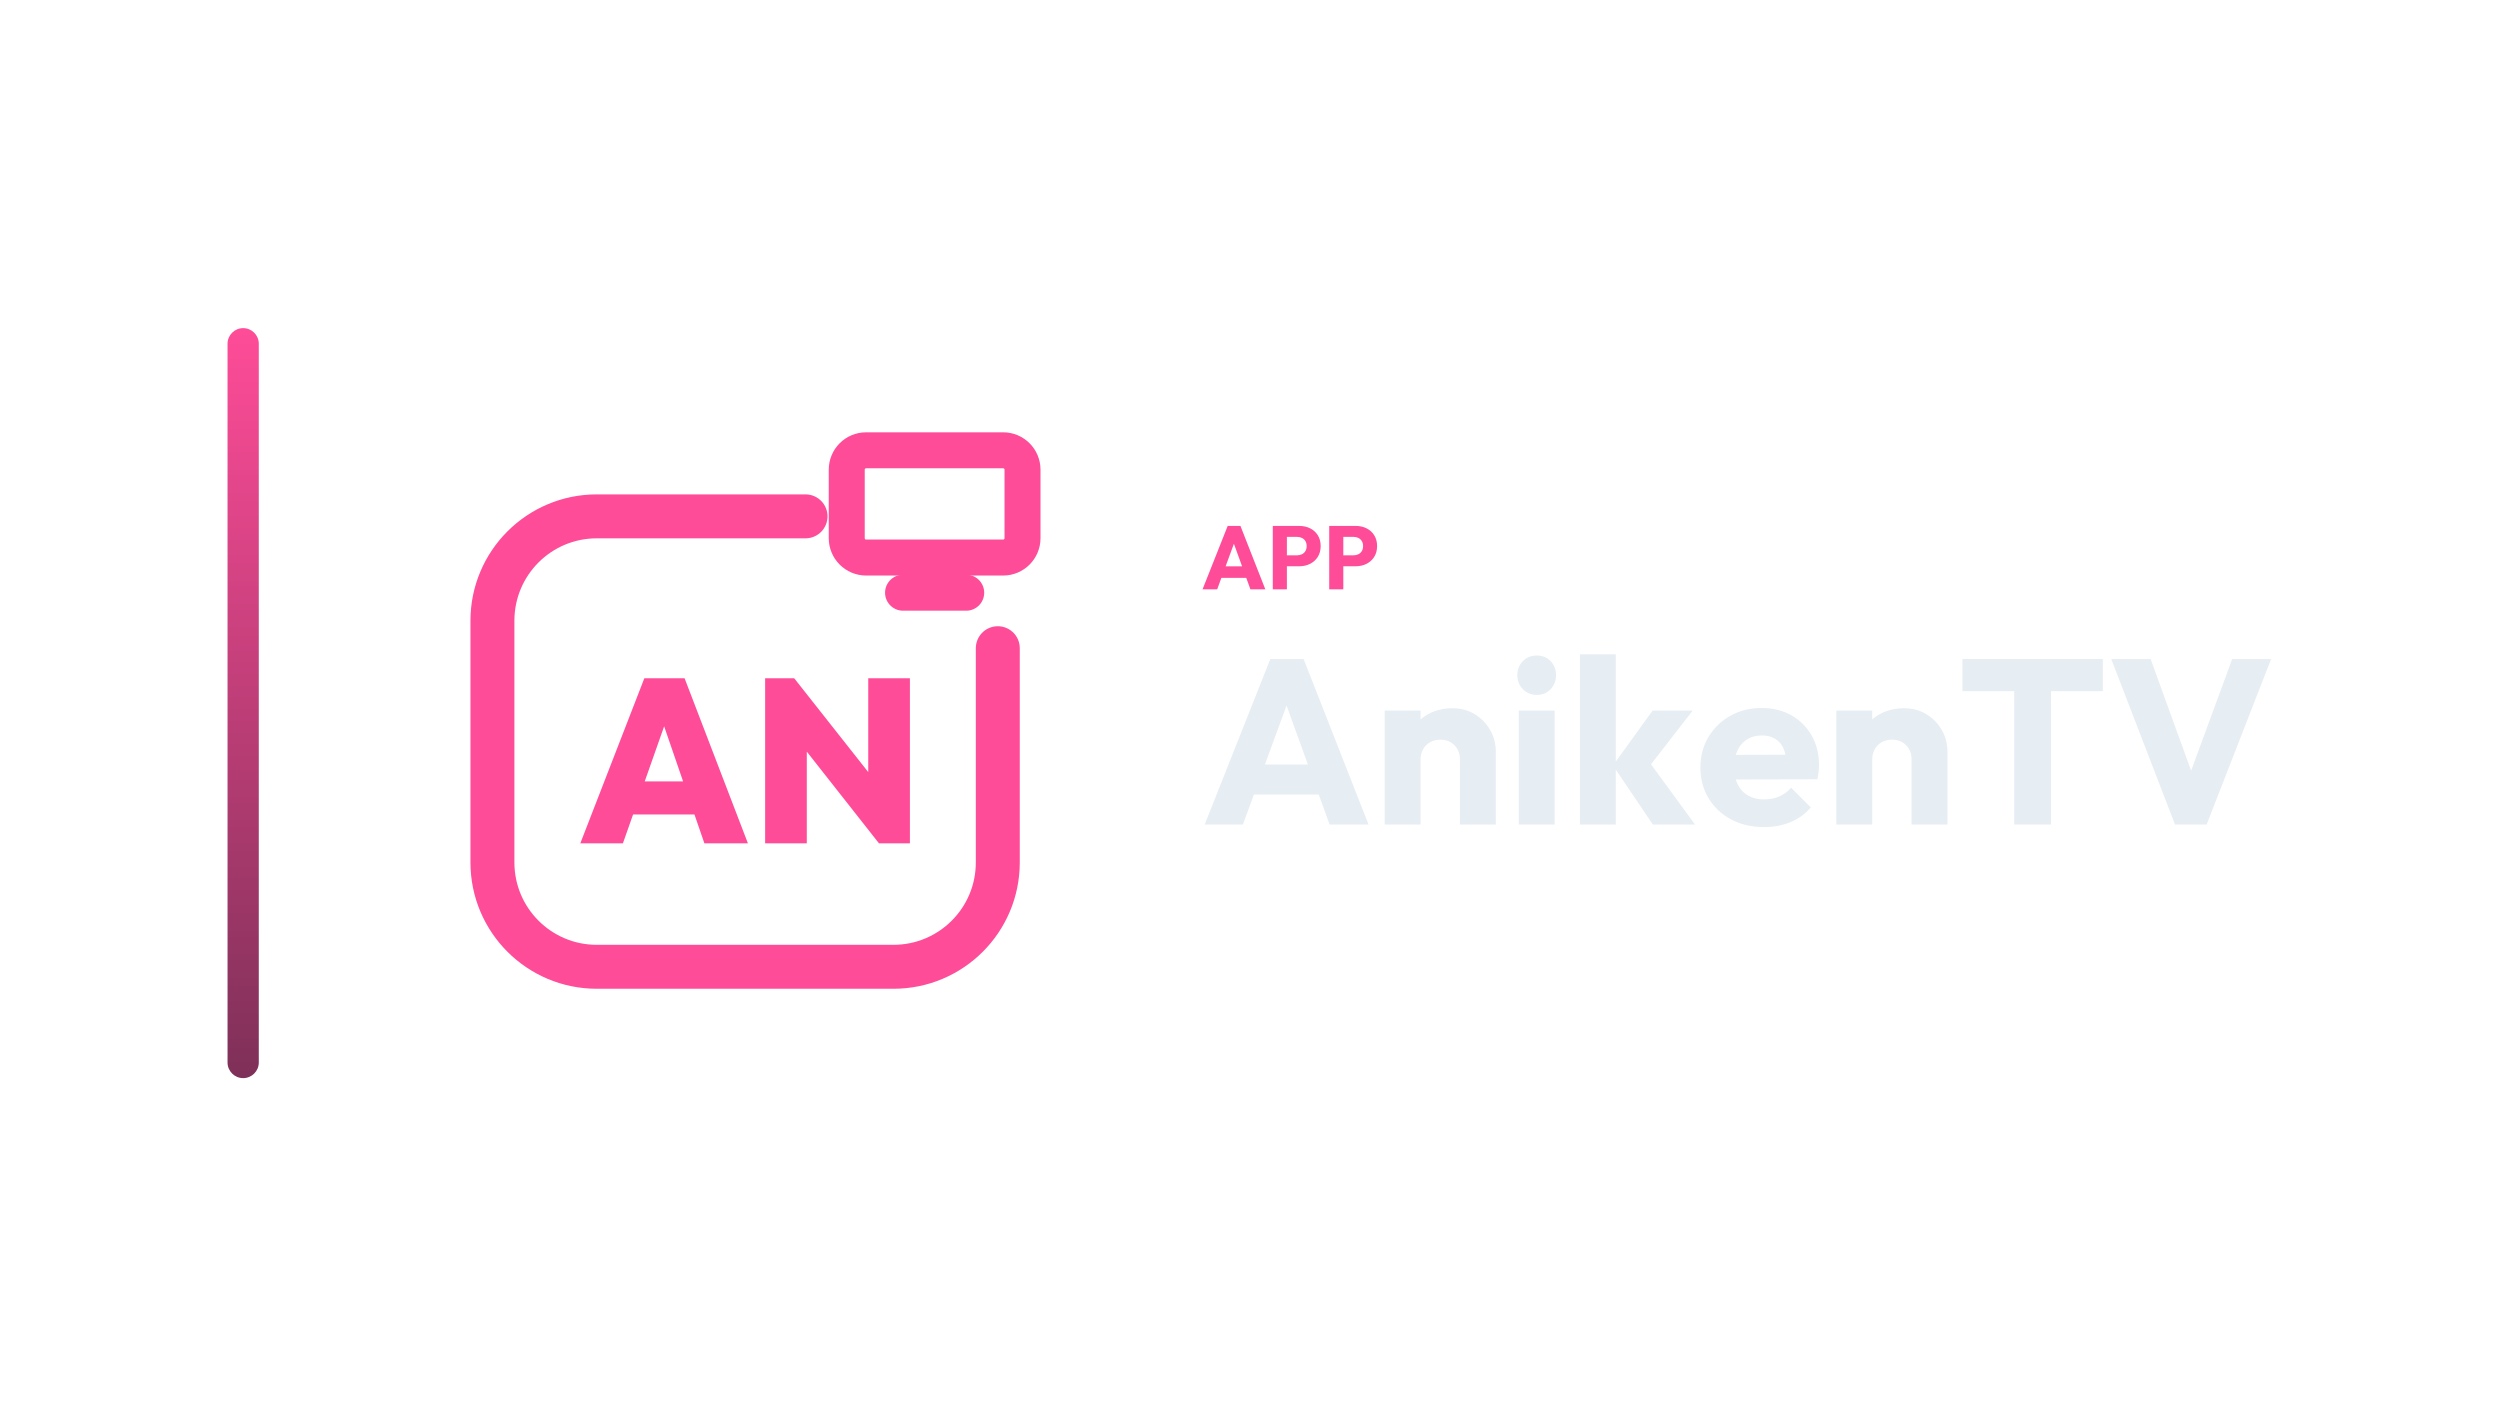
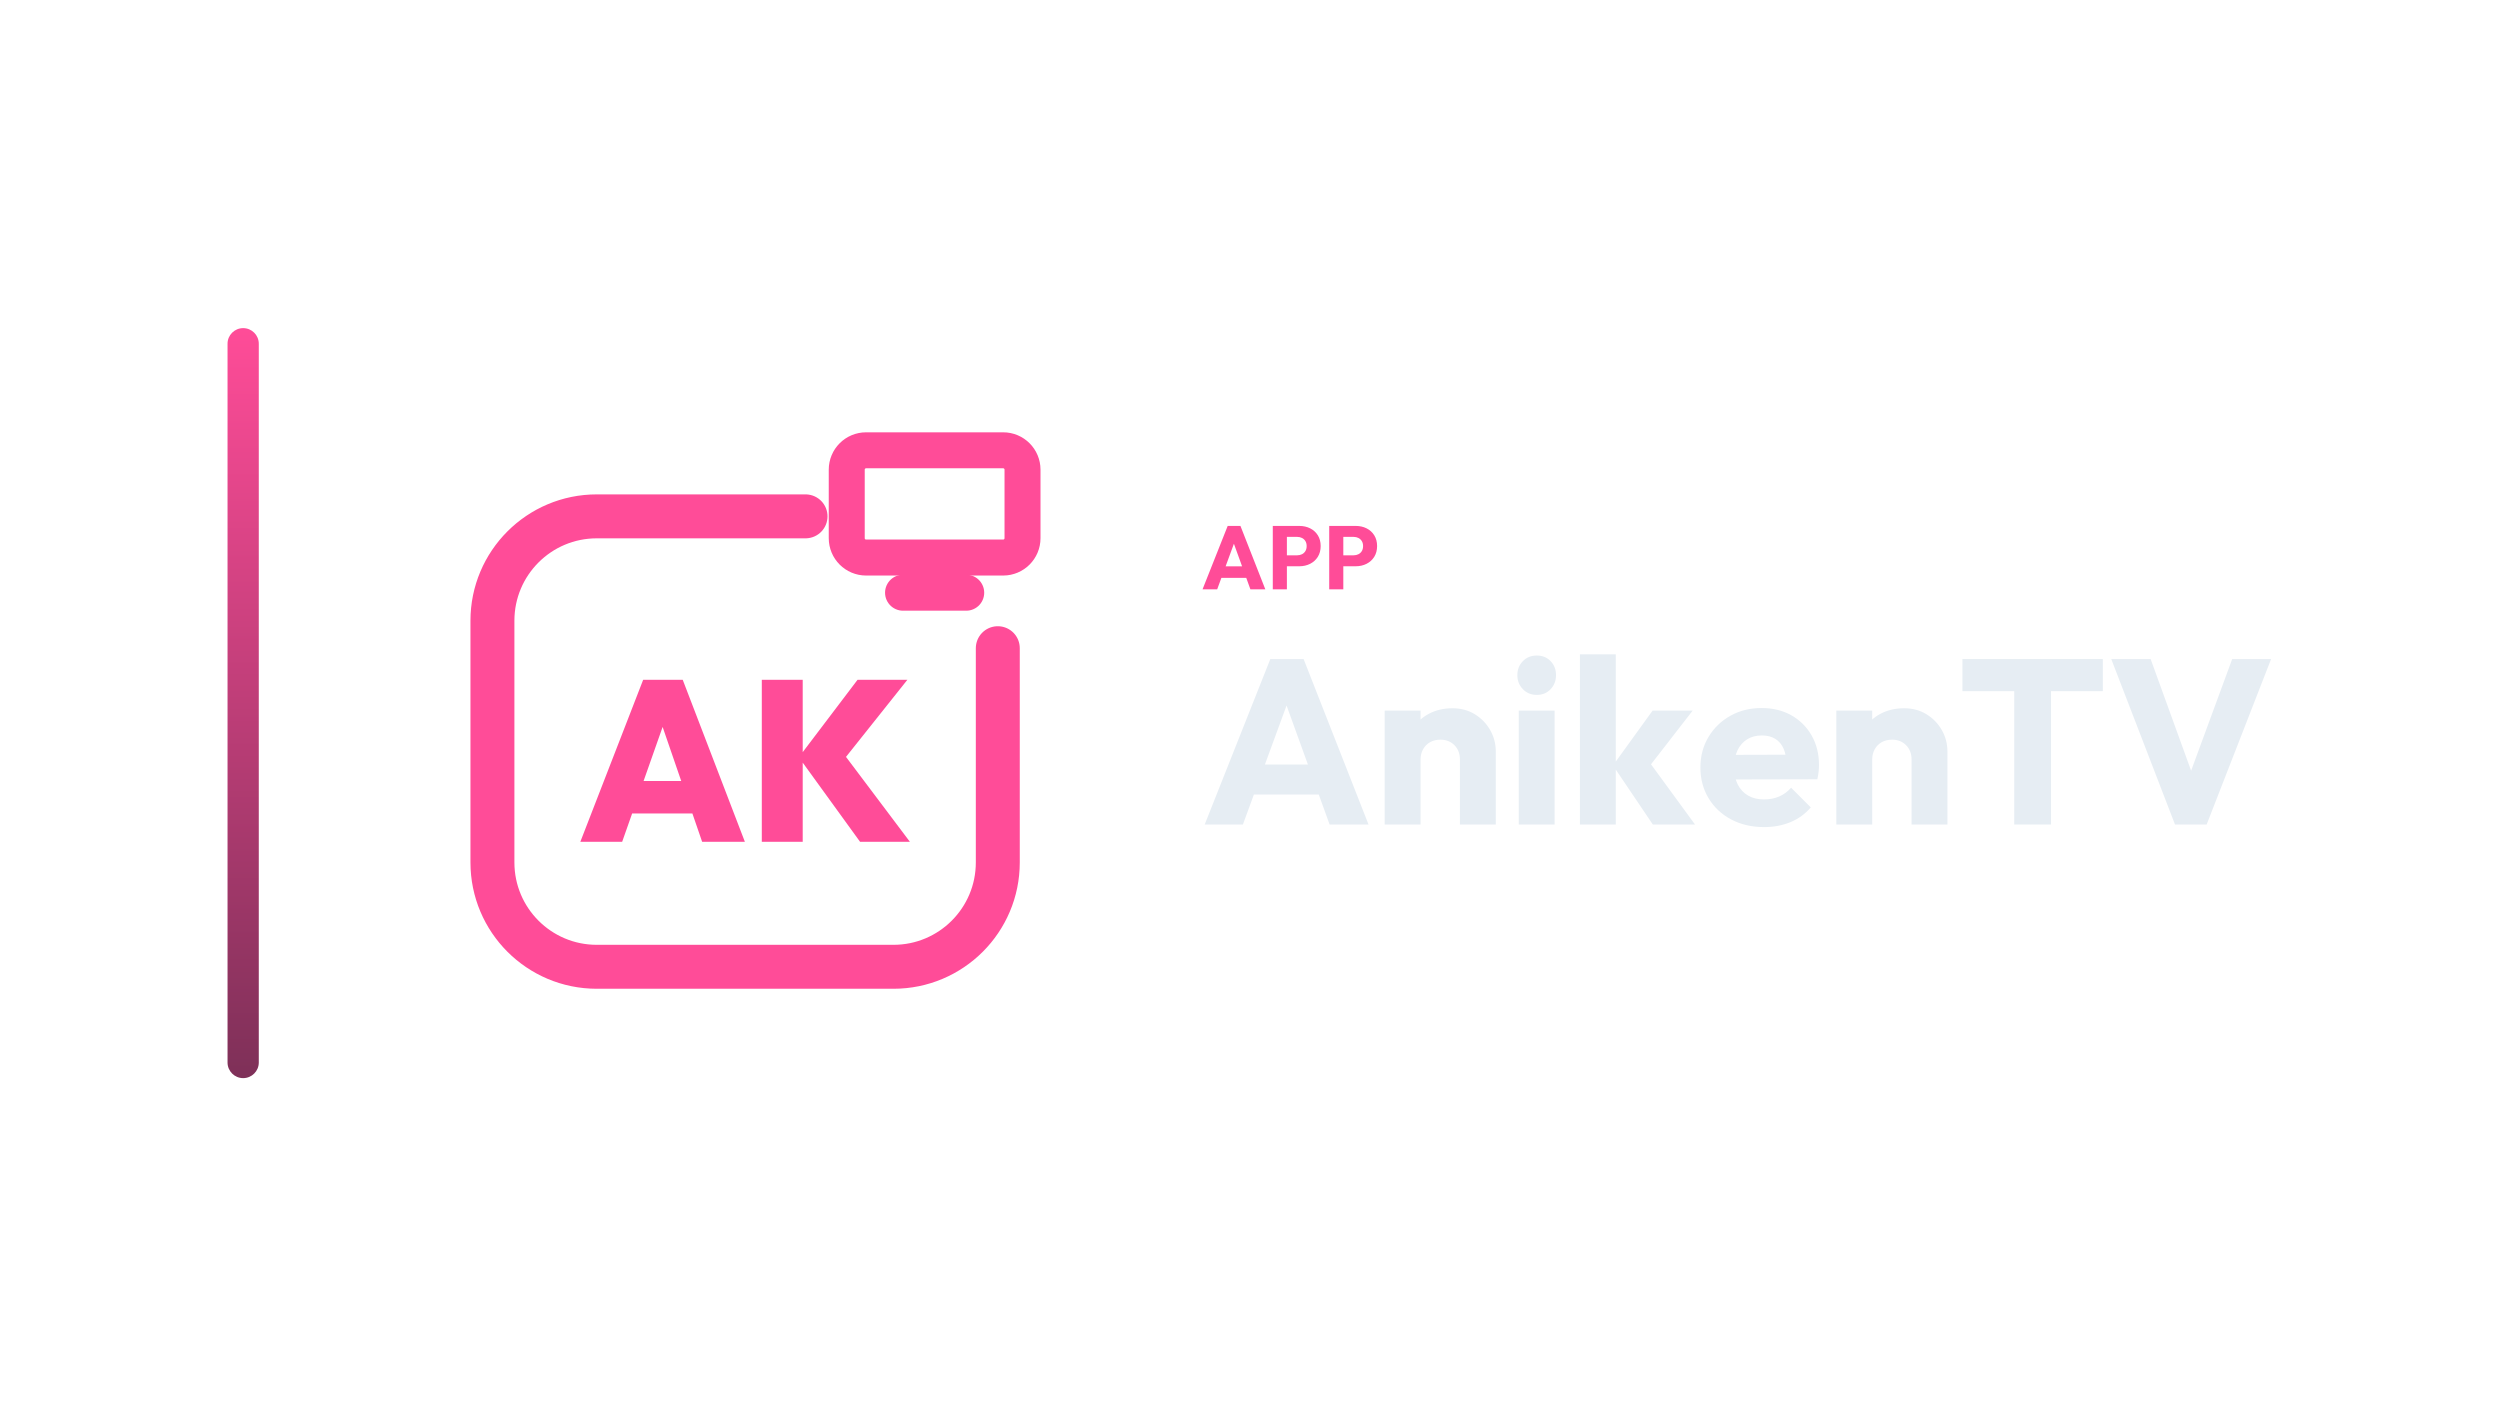
<svg xmlns="http://www.w3.org/2000/svg" width="1280" height="720" viewBox="0 0 1280 720">
  <g transform="translate(46.5,0.0)">
    <defs>
      <linearGradient id="cbRail" x1="0" y1="0" x2="0" y2="1">
        <stop offset="0%" stop-color="#FF4C98" />
        <stop offset="100%" stop-color="#7E3058" />
      </linearGradient>
    </defs>
    <rect x="70" y="168" width="16" height="384" rx="8.0" fill="url(#cbRail)" />
    <g transform="translate(155,180) scale(0.70312)">
      <path d="M 300 120 L 148 120 C 106 120 72 154 72 196 L 72 372 C 72 414 106 448 148 448 L 364 448 C 406 448 440 414 440 372 L 440 216" fill="none" stroke="#FF4C98" stroke-width="32.0" stroke-linecap="round" stroke-linejoin="round" />
      <rect x="330.0" y="71.9" width="128.0" height="78.1" rx="14.1" fill="none" stroke="#FF4C98" stroke-width="26.2" stroke-linecap="round" stroke-linejoin="round" />
      <path d="M 371.0 175.6 L 417.0 175.6" fill="none" stroke="#FF4C98" stroke-width="26.2" stroke-linecap="round" stroke-linejoin="round" />
-       <path d="M136.0 358.085 182.61 237.915H211.932L258.034 358.085H226.339L191.593 257.068H202.61L167.017 358.085ZM164.305 337.068V313.0H230.576V337.068Z" fill="#FF4C98" stroke="none" />
-       <path d="M270.576 358.085V237.915H291.763L300.915 262.492V358.085ZM353.458 358.085 283.288 268.932 291.763 237.915 362.102 327.068ZM353.458 358.085 345.661 332.831V237.915H376.0V358.085Z" fill="#FF4C98" stroke="none" />
+       <path d="M136 357.001 181.77 238.999H210.563L255.834 357.001H224.71L190.591 257.806H201.409L166.458 357.001ZM163.795 336.363V312.73H228.871V336.363Z" fill="#FF4C98" stroke="none" />
+       <path d="M339.717 357.001 295.112 295.42 337.886 238.999H374.169L325.404 300.247V289.761L376.0 357.001ZM268.15 357.001V238.999H297.942V357.001Z" fill="#FF4C98" stroke="none" />
    </g>
    <path d="M569.195 301.75 582.075 269.274H588.607L601.349 301.75H593.713L583.961 274.794H586.583L576.693 301.75ZM576.509 295.862V289.974H594.219V295.862Z" fill="#FF4C98" stroke="none" />
    <path d="M610.687 289.928V284.316H617.679Q619.013 284.316 620.117 283.764Q621.221 283.212 621.865 282.154Q622.509 281.096 622.509 279.578Q622.509 278.106 621.865 277.048Q621.221 275.99 620.117 275.438Q619.013 274.886 617.679 274.886H610.687V269.274H618.737Q621.819 269.274 624.303 270.516Q626.787 271.758 628.236 274.081Q629.685 276.404 629.685 279.578Q629.685 282.752 628.236 285.075Q626.787 287.398 624.303 288.663Q621.819 289.928 618.737 289.928ZM605.167 301.75V269.274H612.389V301.75Z" fill="#FF4C98" stroke="none" />
    <path d="M639.575 289.928V284.316H646.567Q647.901 284.316 649.005 283.764Q650.109 283.212 650.753 282.154Q651.397 281.096 651.397 279.578Q651.397 278.106 650.753 277.048Q650.109 275.99 649.005 275.438Q647.901 274.886 646.567 274.886H639.575V269.274H647.625Q650.707 269.274 653.191 270.516Q655.675 271.758 657.124 274.081Q658.573 276.404 658.573 279.578Q658.573 282.752 657.124 285.075Q655.675 287.398 653.191 288.663Q650.707 289.928 647.625 289.928ZM634.055 301.75V269.274H641.277V301.75Z" fill="#FF4C98" stroke="none" />
    <path d="M570.305 422.15 603.905 337.43H620.945L654.185 422.15H634.265L608.825 351.83H615.665L589.865 422.15ZM589.385 406.79V391.43H635.585V406.79Z" fill="#E6EDF3" stroke="none" />
    <path d="M700.985 422.15V388.91Q700.985 384.35 698.165 381.53Q695.345 378.71 691.025 378.71Q688.025 378.71 685.745 379.97Q683.465 381.23 682.145 383.57Q680.825 385.91 680.825 388.91L673.745 385.43Q673.745 378.59 676.745 373.43Q679.745 368.27 685.085 365.45Q690.425 362.63 697.145 362.63Q703.625 362.63 708.605 365.69Q713.585 368.75 716.465 373.79Q719.345 378.83 719.345 384.83V422.15ZM662.465 422.15V363.83H680.825V422.15Z" fill="#E6EDF3" stroke="none" />
    <path d="M731.105 422.15V363.83H749.465V422.15ZM740.345 355.79Q736.025 355.79 733.205 352.85Q730.385 349.91 730.385 345.71Q730.385 341.39 733.205 338.51Q736.025 335.63 740.345 335.63Q744.665 335.63 747.425 338.51Q750.185 341.39 750.185 345.71Q750.185 349.91 747.425 352.85Q744.665 355.79 740.345 355.79Z" fill="#E6EDF3" stroke="none" />
    <path d="M799.745 422.15 779.345 391.91 799.625 363.83H820.145L795.665 395.39L796.265 387.83L821.345 422.15ZM762.425 422.15V335.03H780.785V422.15Z" fill="#E6EDF3" stroke="none" />
    <path d="M856.745 423.47Q847.265 423.47 839.885 419.57Q832.505 415.67 828.305 408.71Q824.105 401.75 824.105 392.99Q824.105 384.23 828.245 377.33Q832.385 370.43 839.465 366.47Q846.545 362.51 855.425 362.51Q864.065 362.51 870.665 366.23Q877.265 369.95 881.045 376.55Q884.825 383.15 884.825 391.67Q884.825 393.23 884.645 394.97Q884.465 396.71 883.985 398.99L833.705 399.11V386.51L876.185 386.39L868.265 391.67Q868.145 386.63 866.705 383.33Q865.265 380.03 862.445 378.29Q859.625 376.55 855.545 376.55Q851.225 376.55 848.045 378.53Q844.865 380.51 843.125 384.11Q841.385 387.71 841.385 392.87Q841.385 398.03 843.245 401.69Q845.105 405.35 848.525 407.33Q851.945 409.31 856.625 409.31Q860.945 409.31 864.425 407.81Q867.905 406.31 870.545 403.31L880.625 413.39Q876.305 418.43 870.185 420.95Q864.065 423.47 856.745 423.47Z" fill="#E6EDF3" stroke="none" />
    <path d="M932.225 422.15V388.91Q932.225 384.35 929.405 381.53Q926.585 378.71 922.265 378.71Q919.265 378.71 916.985 379.97Q914.705 381.23 913.385 383.57Q912.065 385.91 912.065 388.91L904.985 385.43Q904.985 378.59 907.985 373.43Q910.985 368.27 916.325 365.45Q921.665 362.63 928.385 362.63Q934.865 362.63 939.845 365.69Q944.825 368.75 947.705 373.79Q950.585 378.83 950.585 384.83V422.15ZM893.705 422.15V363.83H912.065V422.15Z" fill="#E6EDF3" stroke="none" />
    <path d="M984.785 422.15V338.63H1003.625V422.15ZM958.265 353.87V337.43H1030.145V353.87Z" fill="#E6EDF3" stroke="none" />
    <path d="M1067.105 422.15 1034.465 337.43H1054.625L1079.465 405.95H1071.185L1096.385 337.43H1116.305L1083.305 422.15Z" fill="#E6EDF3" stroke="none" />
  </g>
</svg>
